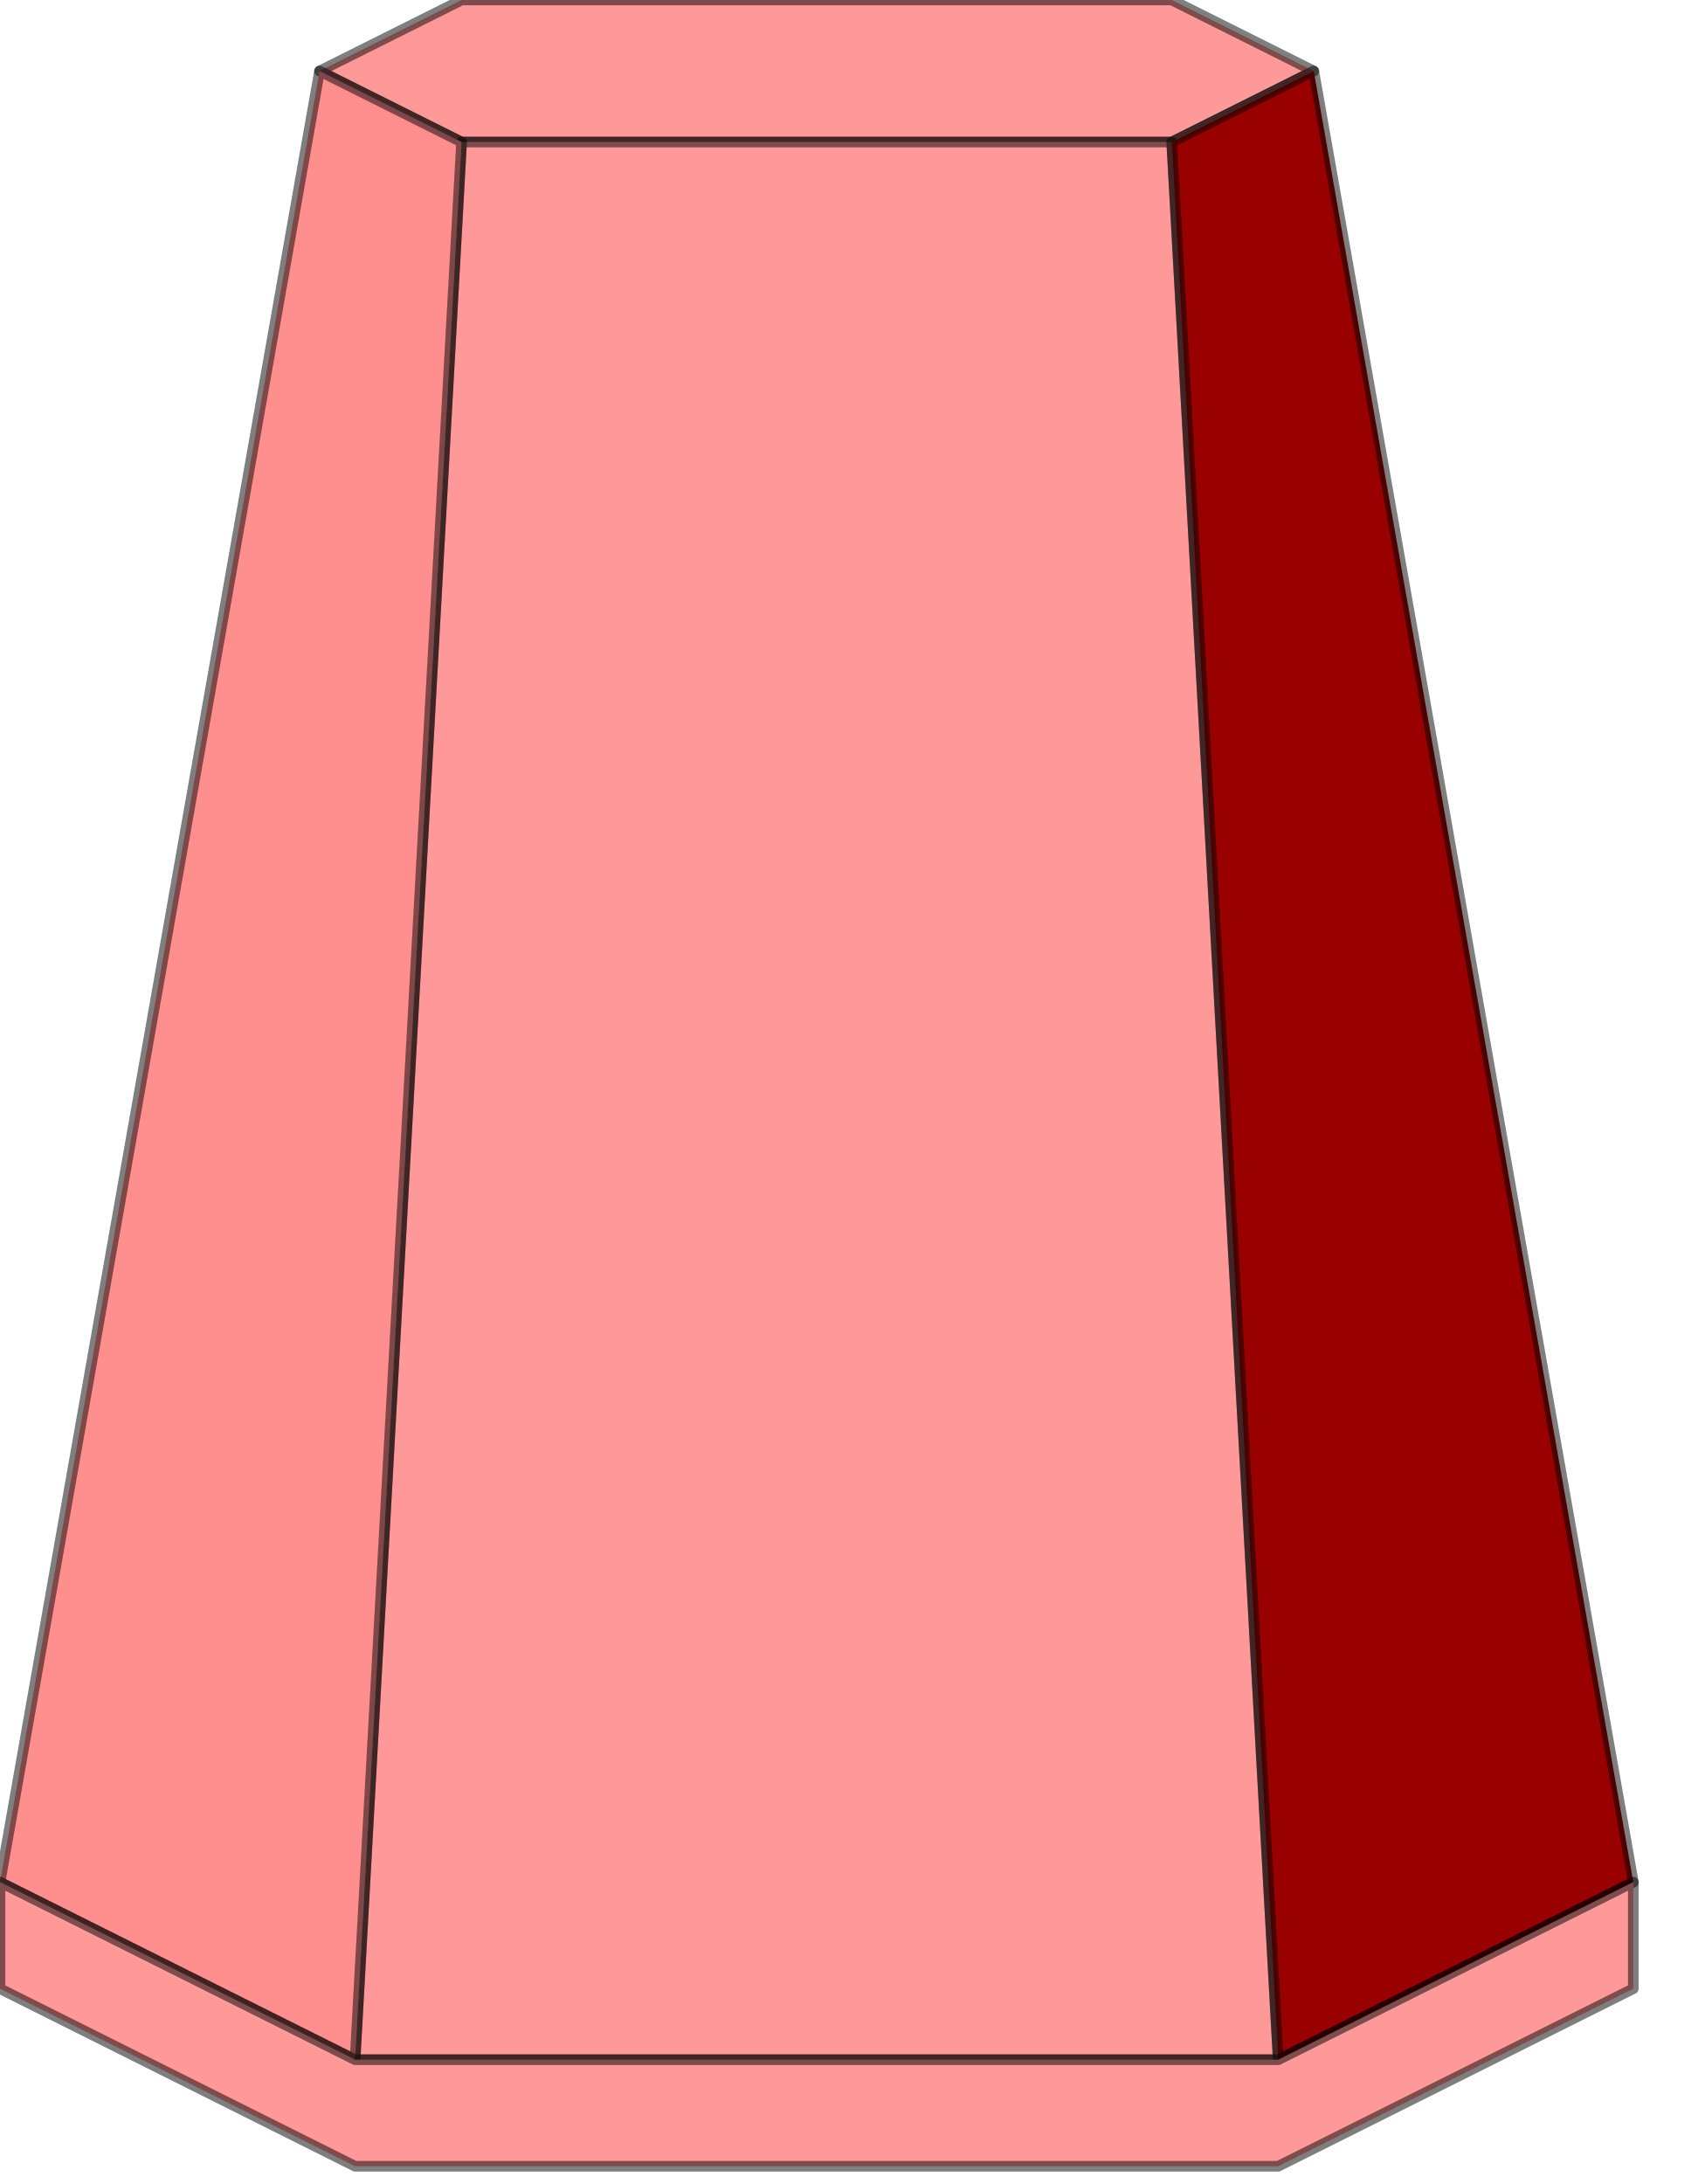
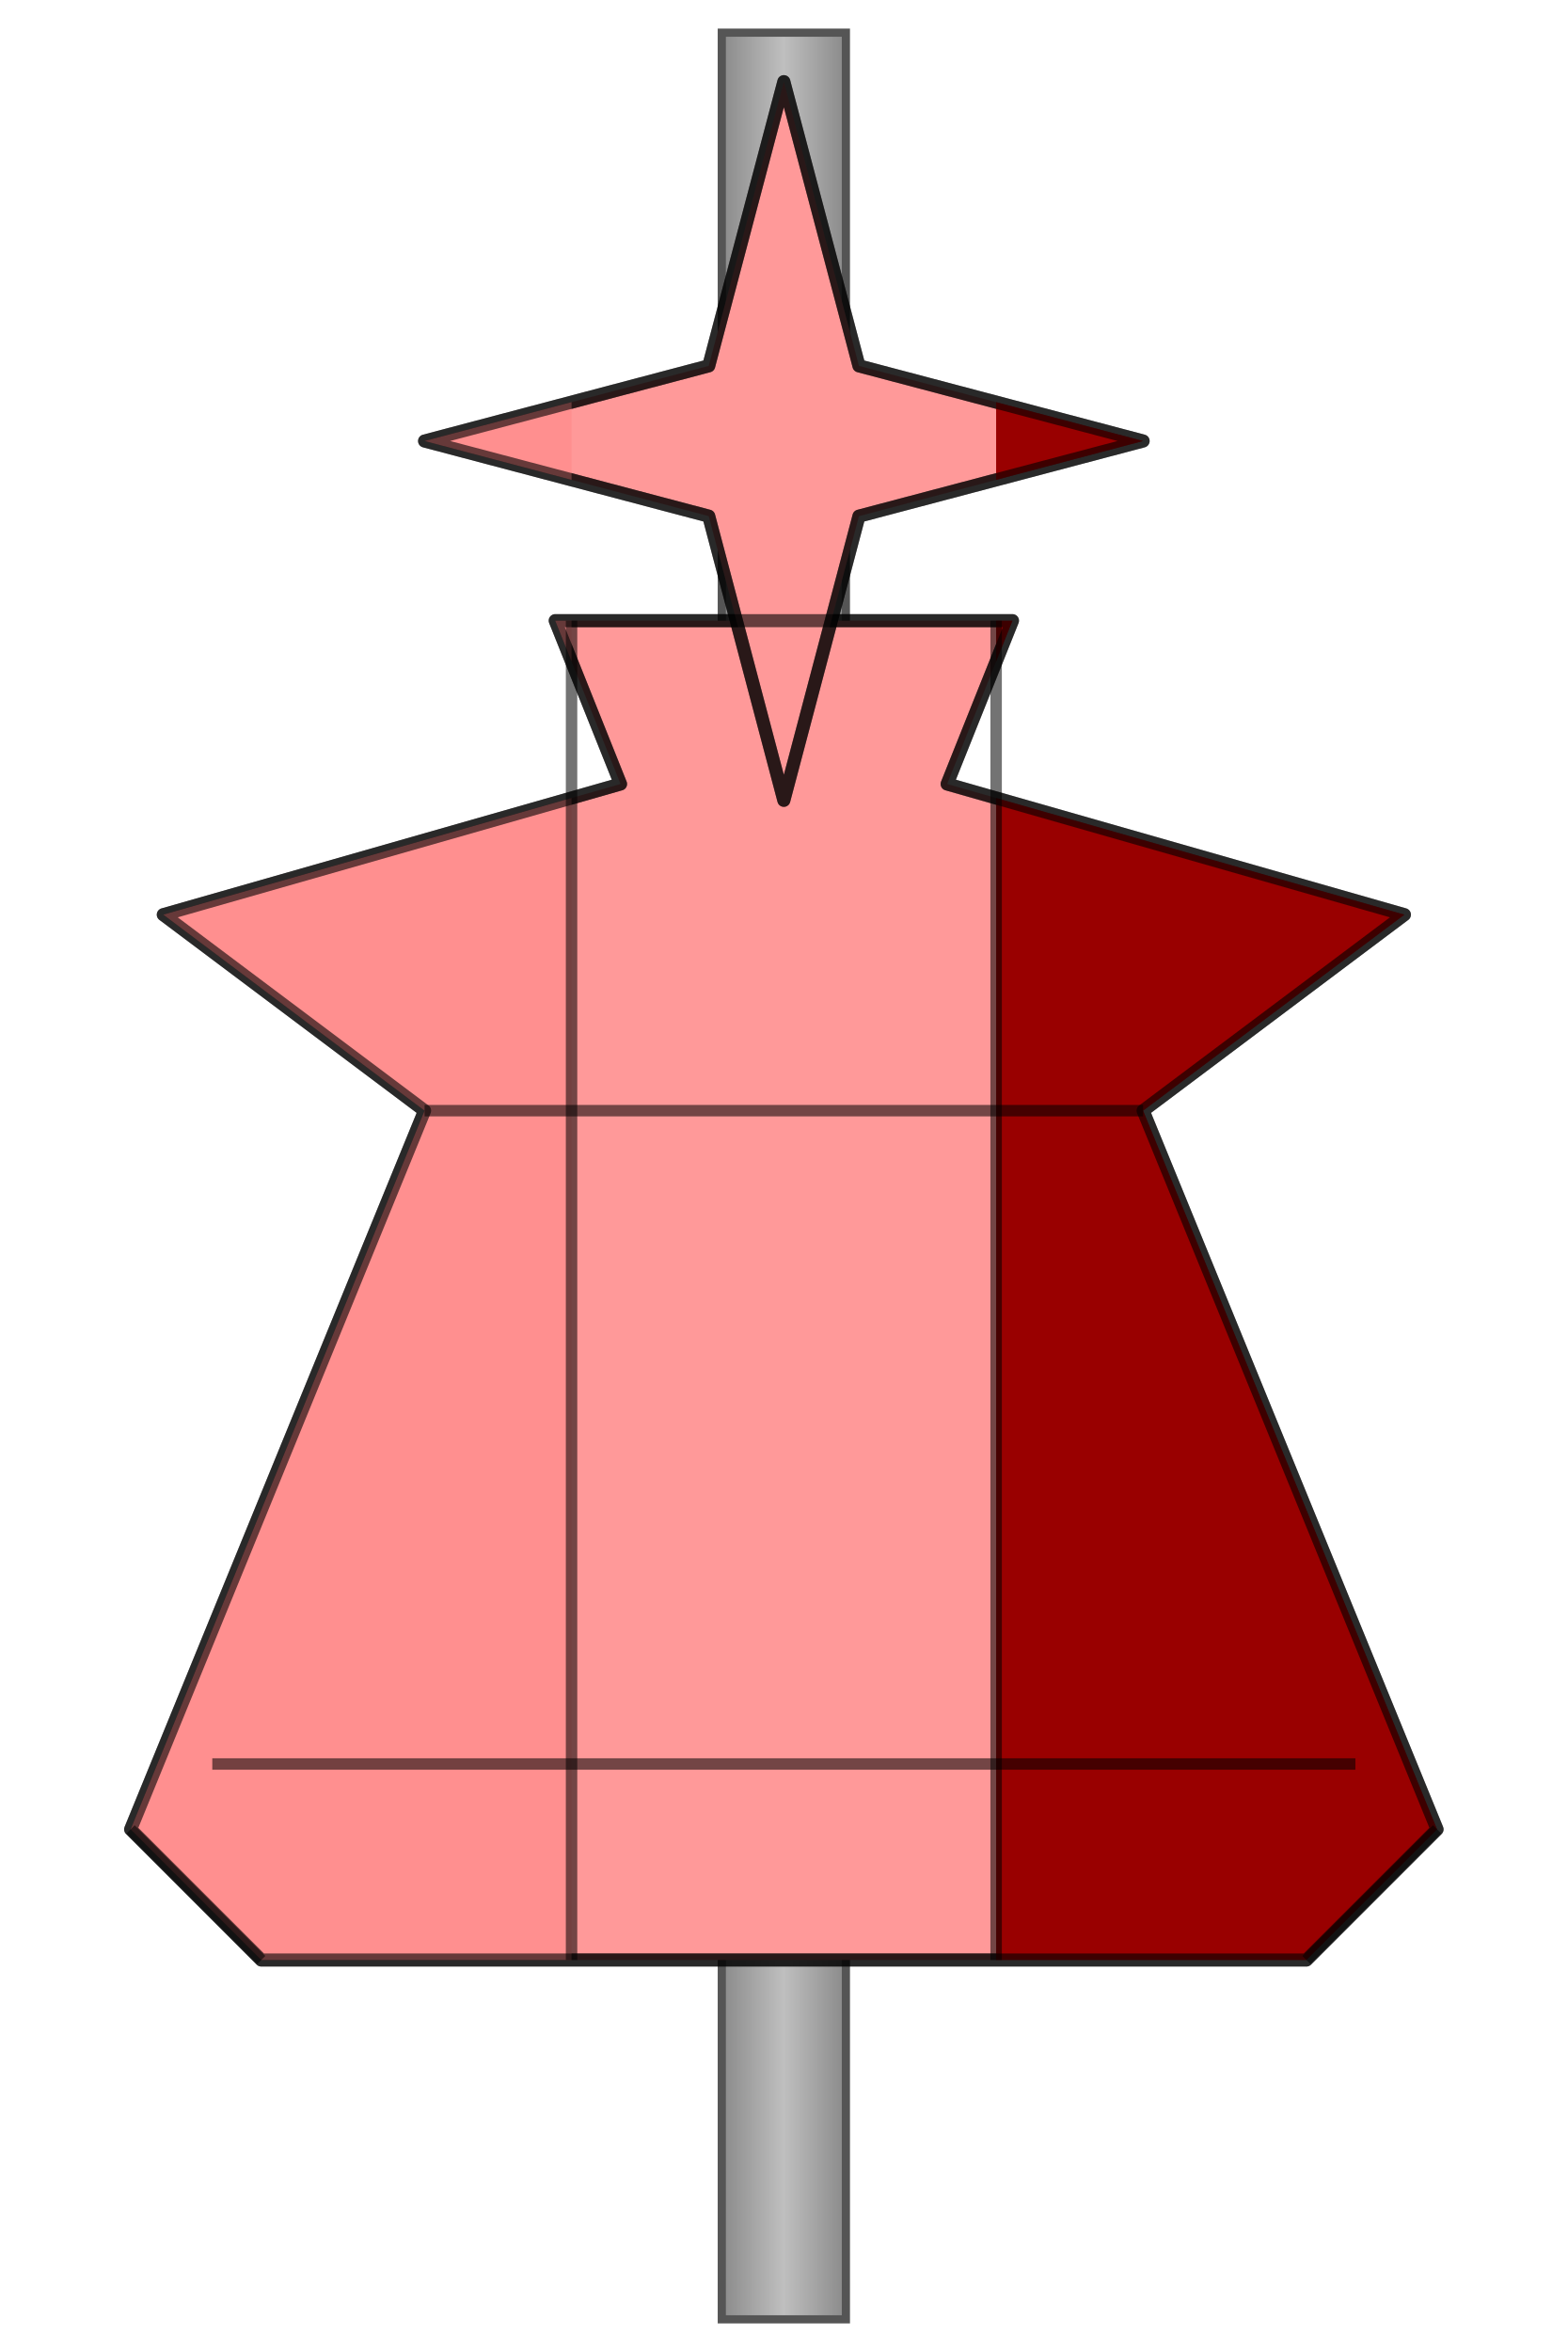
- <svg xmlns="http://www.w3.org/2000/svg" viewBox="0 0 48 61.5" width="48" height="61.5">
-   <path d="M37,2 l-4,2 -20,0 -4,-2 4,-2 20,0 z" fill="#ff9999" stroke="rgba(0,0,0,.5)" stroke-width=".3" stroke-linejoin="round" />
-   <path d="M13,4 l-3,54 26,0 -3,-54 z" fill="#ff9999" stroke="rgba(0,0,0,.5)" stroke-width=".3" stroke-linejoin="round" />
-   <path d="M37,2 l9,51 -10,5 -3,-54 z" fill="#990000" stroke="rgba(0,0,0,.5)" stroke-width=".3" stroke-linejoin="round" />
-   <path d="M9,2 l-9,51 10,5 3,-54 z" fill="#ff8f8f" stroke="rgba(0,0,0,.5)" stroke-width=".3" stroke-linejoin="round" />
-   <path d="M0,53 l0,3 10,5 26,0 10,-5 0,-3 -10,5 -26,0 z" fill="#ff9999" stroke="rgba(0,0,0,.5)" stroke-width=".3" stroke-linejoin="round" />
+ <svg xmlns="http://www.w3.org/2000/svg" viewBox="0 0 48 72" width="48" height="72">
+   <defs>
+     <linearGradient id="pole" x1="0" y1="0" x2="1" y2="0">
+       <stop offset="0" stop-color="#8a8a8a" />
+       <stop offset=".5" stop-color="#bfbfbf" />
+       <stop offset="1" stop-color="#8a8a8a" />
+     </linearGradient>
+     <clipPath id="fig">
+       <path d="M19.0,24 L17.0,19 L31.0,19 L29.0,24 L43.0,28 L35.0,34 L44.0,56 L40.0,60 L8.0,60 L4.0,56 L13.0,34 L5.0,28 Z M24.0,2.5 L26.3,11.2 L35.0,13.5 L26.3,15.8 L24.0,24.5 L21.7,15.8 L13.0,13.5 L21.7,11.2 Z" />
+     </clipPath>
+   </defs>
+   <rect x="22.1" y="1" width="3.8" height="70" fill="url(#pole)" stroke="#555" stroke-width=".25" />
+   <path d="M19.0,24 L17.0,19 L31.0,19 L29.0,24 L43.0,28 L35.0,34 L44.0,56 L40.0,60 L8.0,60 L4.0,56 L13.0,34 L5.0,28 Z" fill="#ff9999" stroke="#000" stroke-opacity=".6" stroke-width=".4" stroke-linejoin="round" />
+   <path d="M24.0,2.5 L26.3,11.2 L35.0,13.5 L26.3,15.8 L24.0,24.5 L21.7,15.8 L13.0,13.5 L21.7,11.2 Z" fill="#ff9999" stroke="#000" stroke-opacity=".6" stroke-width=".4" stroke-linejoin="round" />
+   <g clip-path="url(#fig)">
+     <rect x="0" y="0" width="17.5" height="72" fill="#ff8f8f" />
+     <rect x="30.5" y="0" width="17.5" height="72" fill="#990000" />
+   </g>
+   <path d="M19.0,24 L17.0,19 L31.0,19 L29.0,24 L43.0,28 L35.0,34 L44.0,56 L40.0,60 L8.0,60 L4.0,56 L13.0,34 L5.0,28 Z" fill="none" stroke="#000" stroke-opacity=".6" stroke-width=".4" stroke-linejoin="round" />
+   <path d="M24.0,2.5 L26.3,11.2 L35.0,13.5 L26.3,15.8 L24.0,24.5 L21.7,15.8 L13.0,13.5 L21.7,11.2 Z" fill="none" stroke="#000" stroke-opacity=".6" stroke-width=".4" stroke-linejoin="round" />
+   <path d="M17.5,19 V60" fill="none" stroke="#000" stroke-opacity=".55" stroke-width=".35" />
+   <path d="M30.5,19 V60" fill="none" stroke="#000" stroke-opacity=".55" stroke-width=".35" />
+   <path d="M13,34 L35,34" fill="none" stroke="#000" stroke-opacity=".55" stroke-width=".35" />
+   <path d="M4,56 L8,60" fill="none" stroke="#000" stroke-opacity=".55" stroke-width=".35" />
+   <path d="M44,56 L40,60" fill="none" stroke="#000" stroke-opacity=".55" stroke-width=".35" />
+   <path d="M6.5,54 L41.5,54" fill="none" stroke="#000" stroke-opacity=".55" stroke-width=".35" />
</svg>
